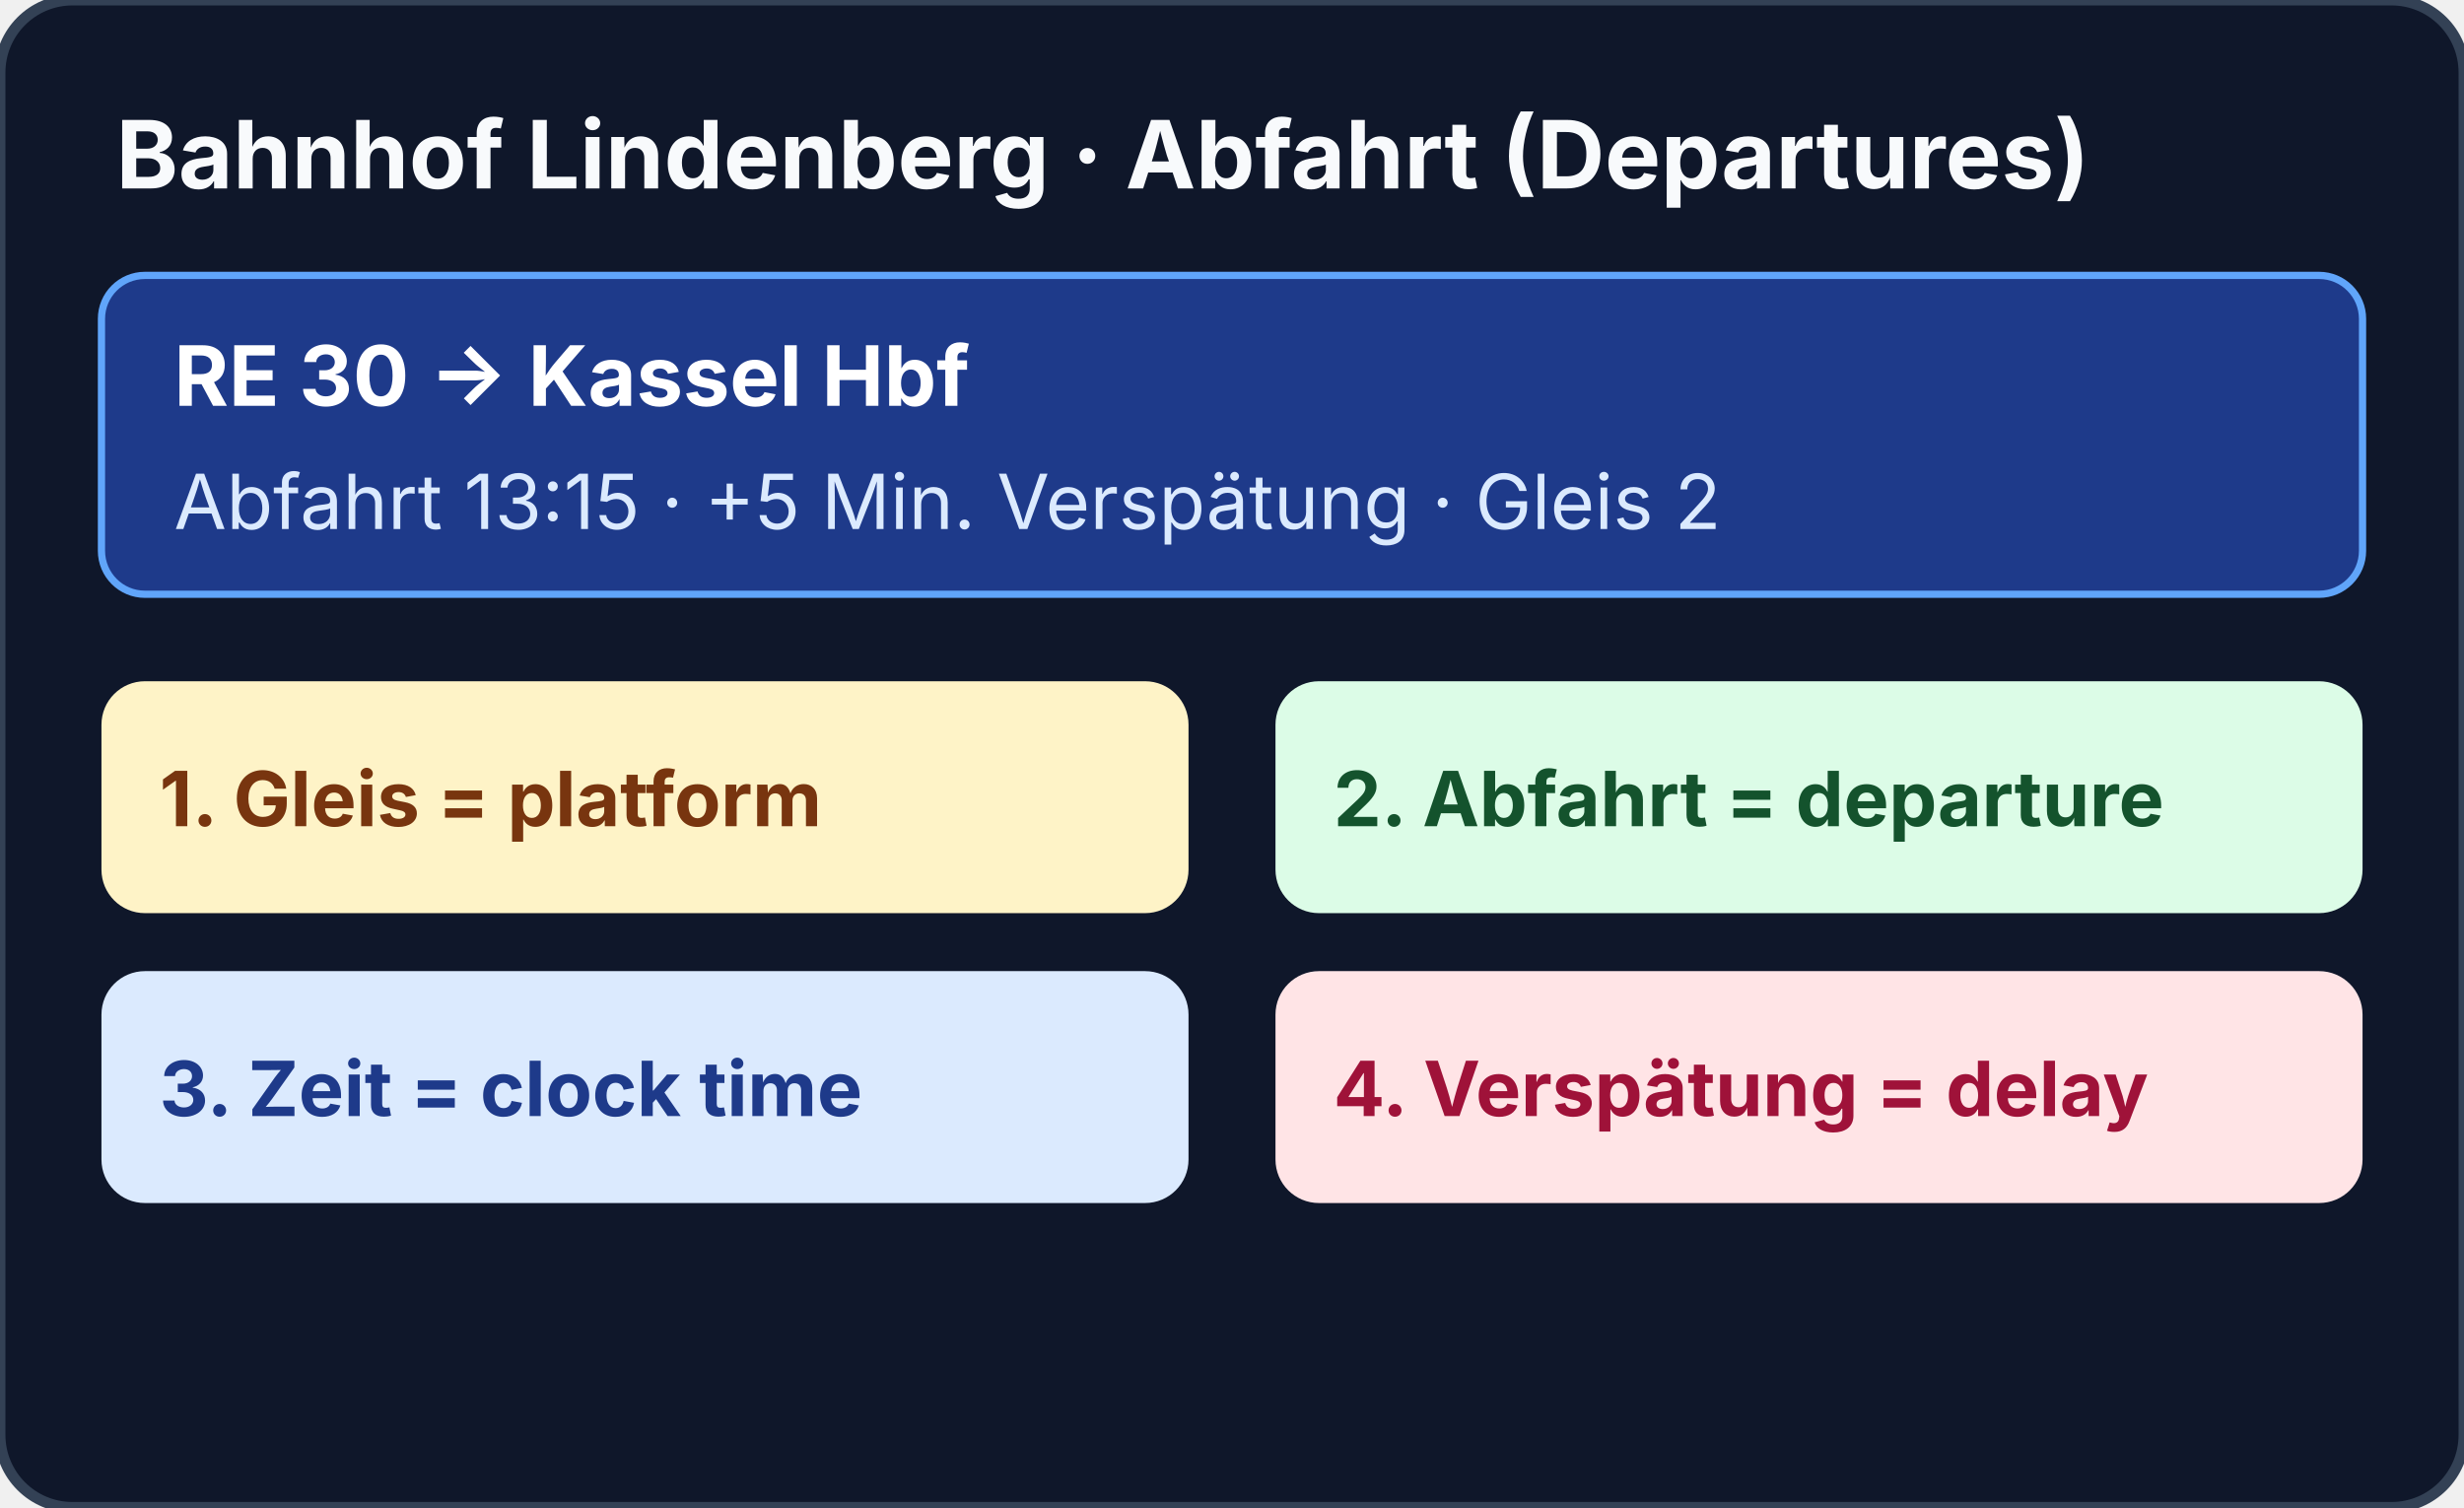
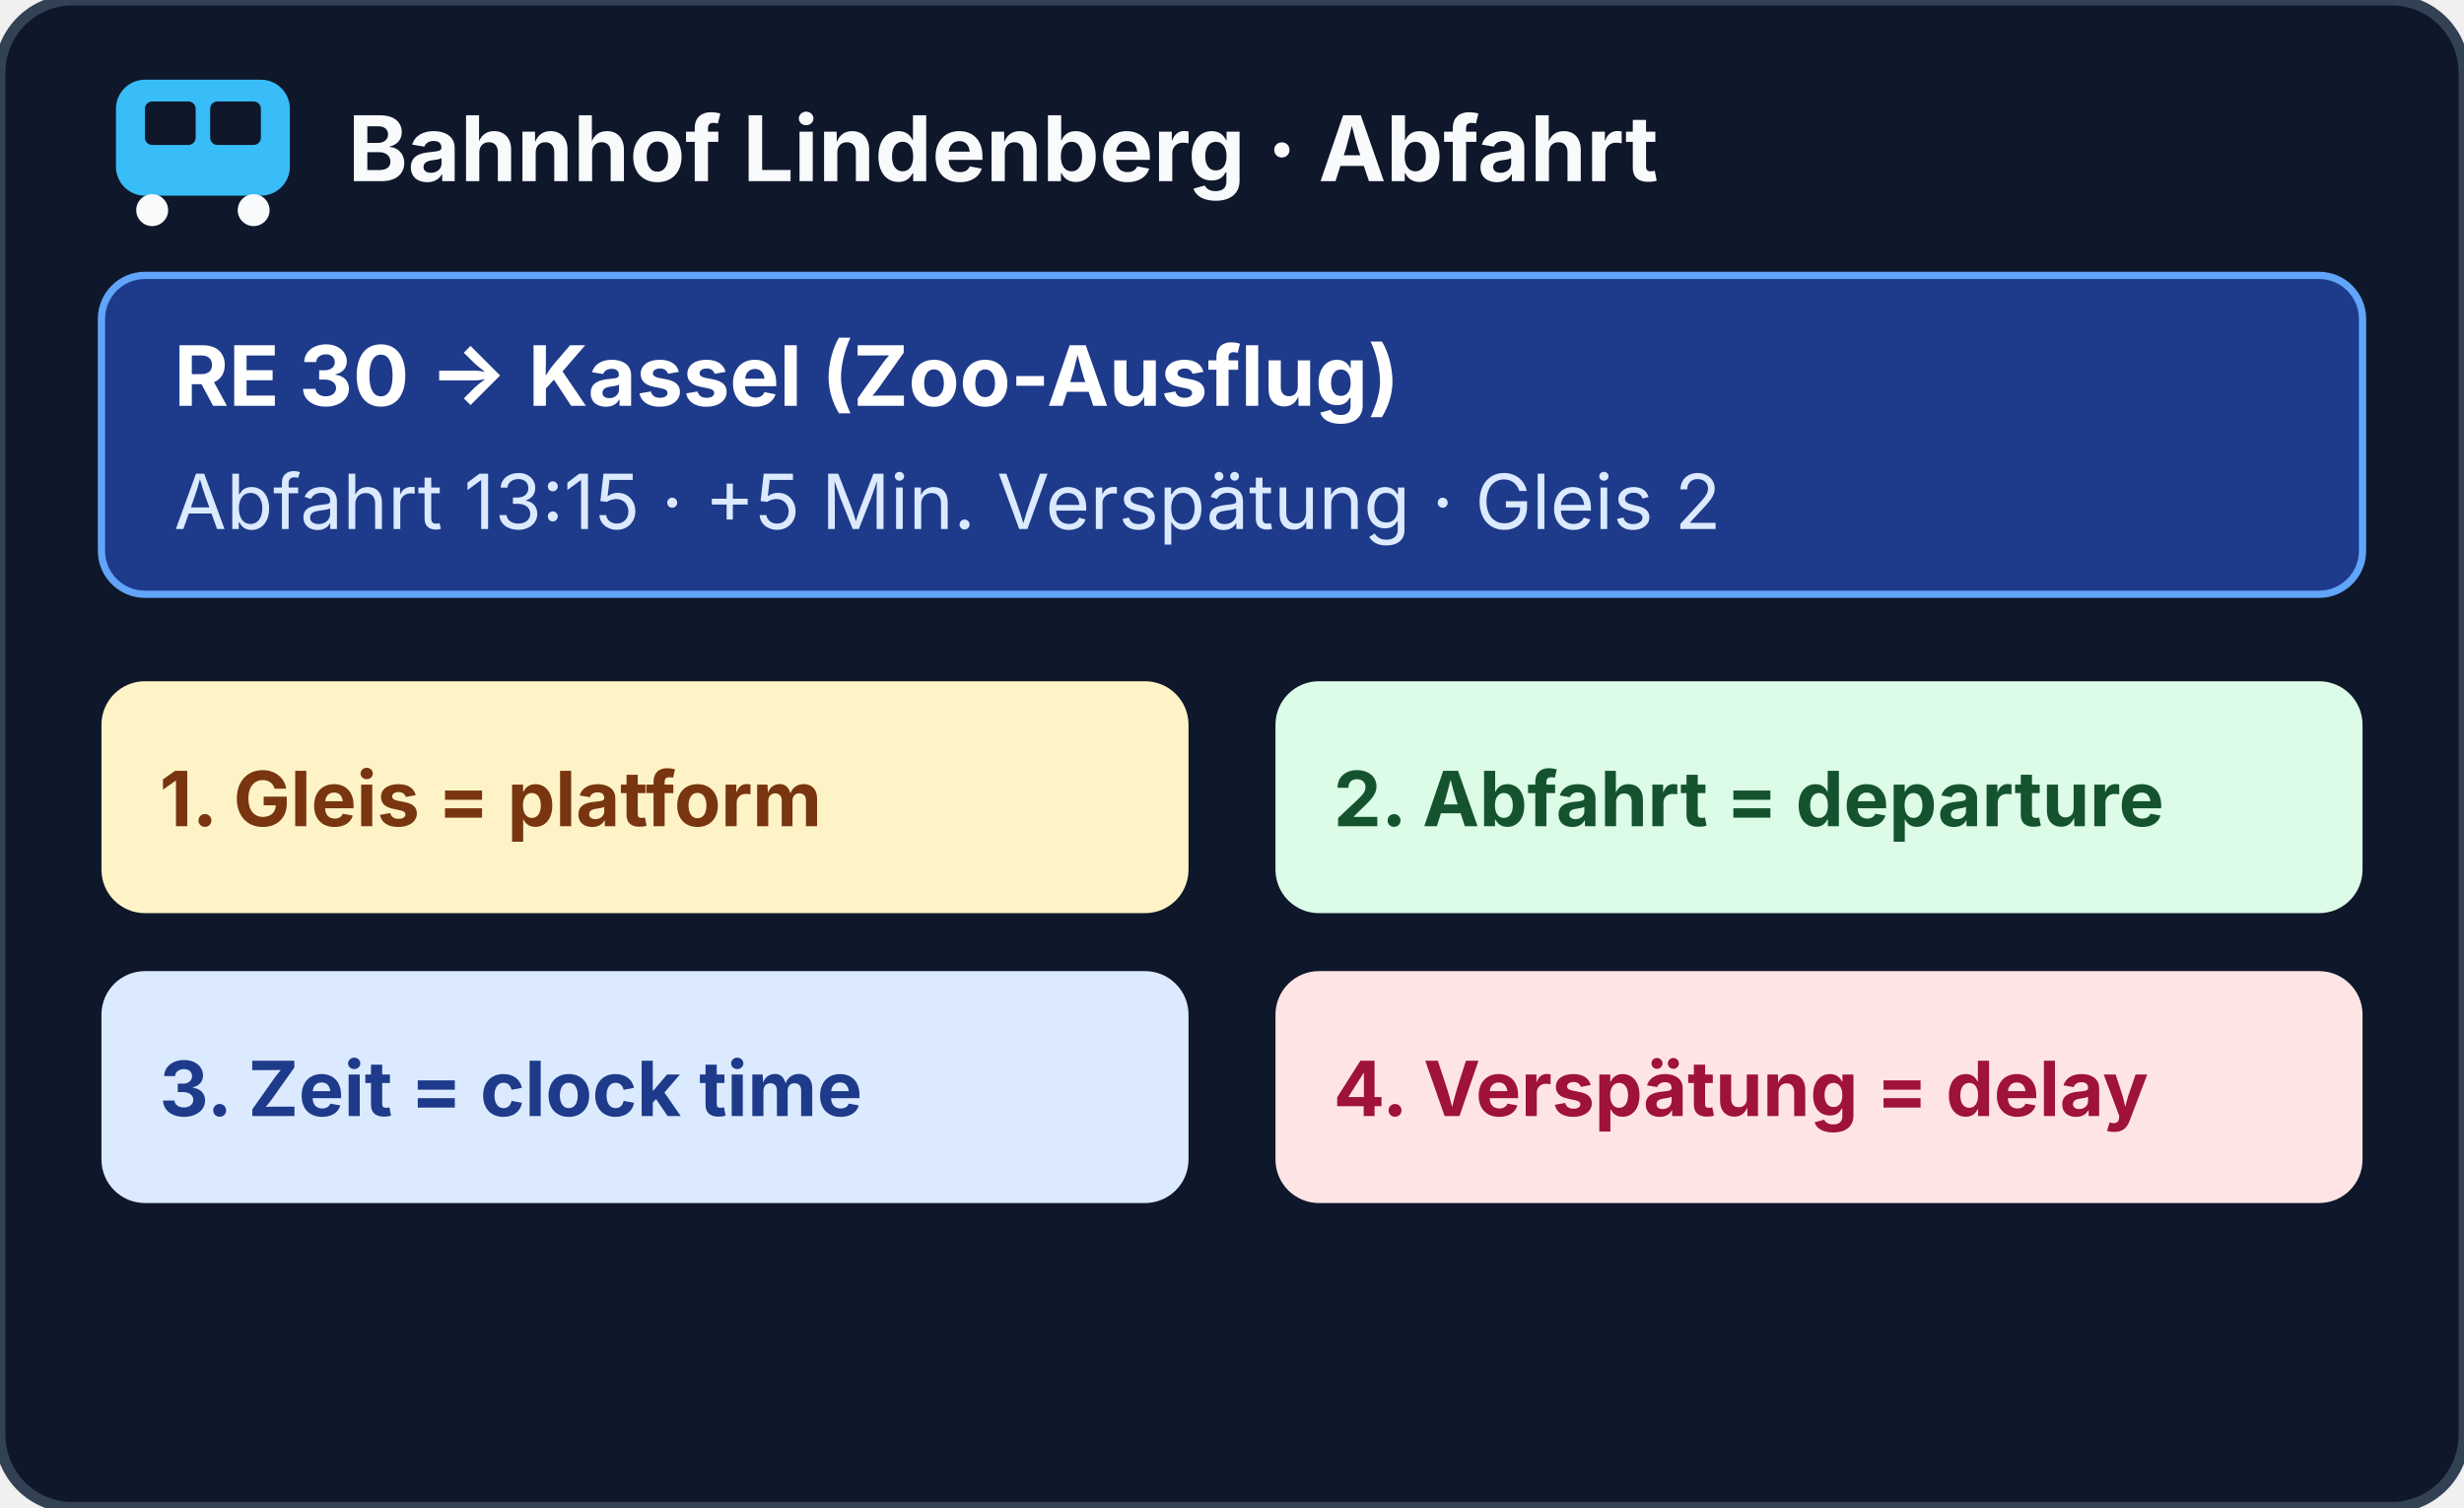
- <svg xmlns="http://www.w3.org/2000/svg" viewBox="0 0 340 208" role="img" aria-label="German station departure board showing four signal words: Abfahrt (departure), Zeit (time), Verspätung (delay), and Gleis (platform)">
+ <svg xmlns="http://www.w3.org/2000/svg" viewBox="0 0 340 208" role="img" aria-label="Station departure board with train icon for class trip showing four signal words: Gleis (platform), Abfahrt (departure), Zeit (clock time), Verspätung (delay)">
  <rect width="340" height="208" rx="10" fill="#0f172a" stroke="#334155" stroke-width="1.5" />
-   <text x="16" y="26" font-family="system-ui, -apple-system, sans-serif" font-size="13" font-weight="700" fill="#f8fafc">Bahnhof Lindenberg · Abfahrt (Departures)</text>
+   <rect x="16" y="11" width="24" height="16" rx="4" fill="#38bdf8" />
+   <rect x="20" y="14" width="7" height="6" rx="1" fill="#0f172a" />
+   <rect x="29" y="14" width="7" height="6" rx="1" fill="#0f172a" />
+   <circle cx="21" cy="29" r="2.2" fill="#f8fafc" />
+   <circle cx="35" cy="29" r="2.2" fill="#f8fafc" />
+   <text x="48" y="25" font-family="system-ui, -apple-system, sans-serif" font-size="12.5" font-weight="700" fill="#f8fafc">Bahnhof Lindenberg · Abfahrt</text>
  <rect x="14" y="38" width="312" height="44" rx="6" fill="#1e3a8a" stroke="#60a5fa" />
-   <text x="24" y="56" font-family="system-ui, -apple-system, sans-serif" font-size="11.5" font-weight="700" fill="#ffffff">RE 30 → Kassel Hbf</text>
+   <text x="24" y="56" font-family="system-ui, -apple-system, sans-serif" font-size="11.5" font-weight="700" fill="#ffffff">RE 30 → Kassel (Zoo-Ausflug)</text>
  <text x="24" y="73" font-family="system-ui, -apple-system, sans-serif" font-size="10.5" fill="#dbeafe">Abfahrt 13:15 · +5 Min. Verspätung · Gleis 2</text>
  <rect x="14" y="94" width="150" height="32" rx="6" fill="#fef3c7" />
  <text x="22" y="114" font-family="system-ui, -apple-system, sans-serif" font-size="10.5" font-weight="700" fill="#78350f">1. Gleis = platform</text>
  <rect x="176" y="94" width="150" height="32" rx="6" fill="#dcfce7" />
  <text x="184" y="114" font-family="system-ui, -apple-system, sans-serif" font-size="10.5" font-weight="700" fill="#14532d">2. Abfahrt = departure</text>
  <rect x="14" y="134" width="150" height="32" rx="6" fill="#dbeafe" />
  <text x="22" y="154" font-family="system-ui, -apple-system, sans-serif" font-size="10.5" font-weight="700" fill="#1e3a8a">3. Zeit = clock time</text>
  <rect x="176" y="134" width="150" height="32" rx="6" fill="#ffe4e6" />
  <text x="184" y="154" font-family="system-ui, -apple-system, sans-serif" font-size="10.5" font-weight="700" fill="#9f1239">4. Verspätung = delay</text>
</svg>
